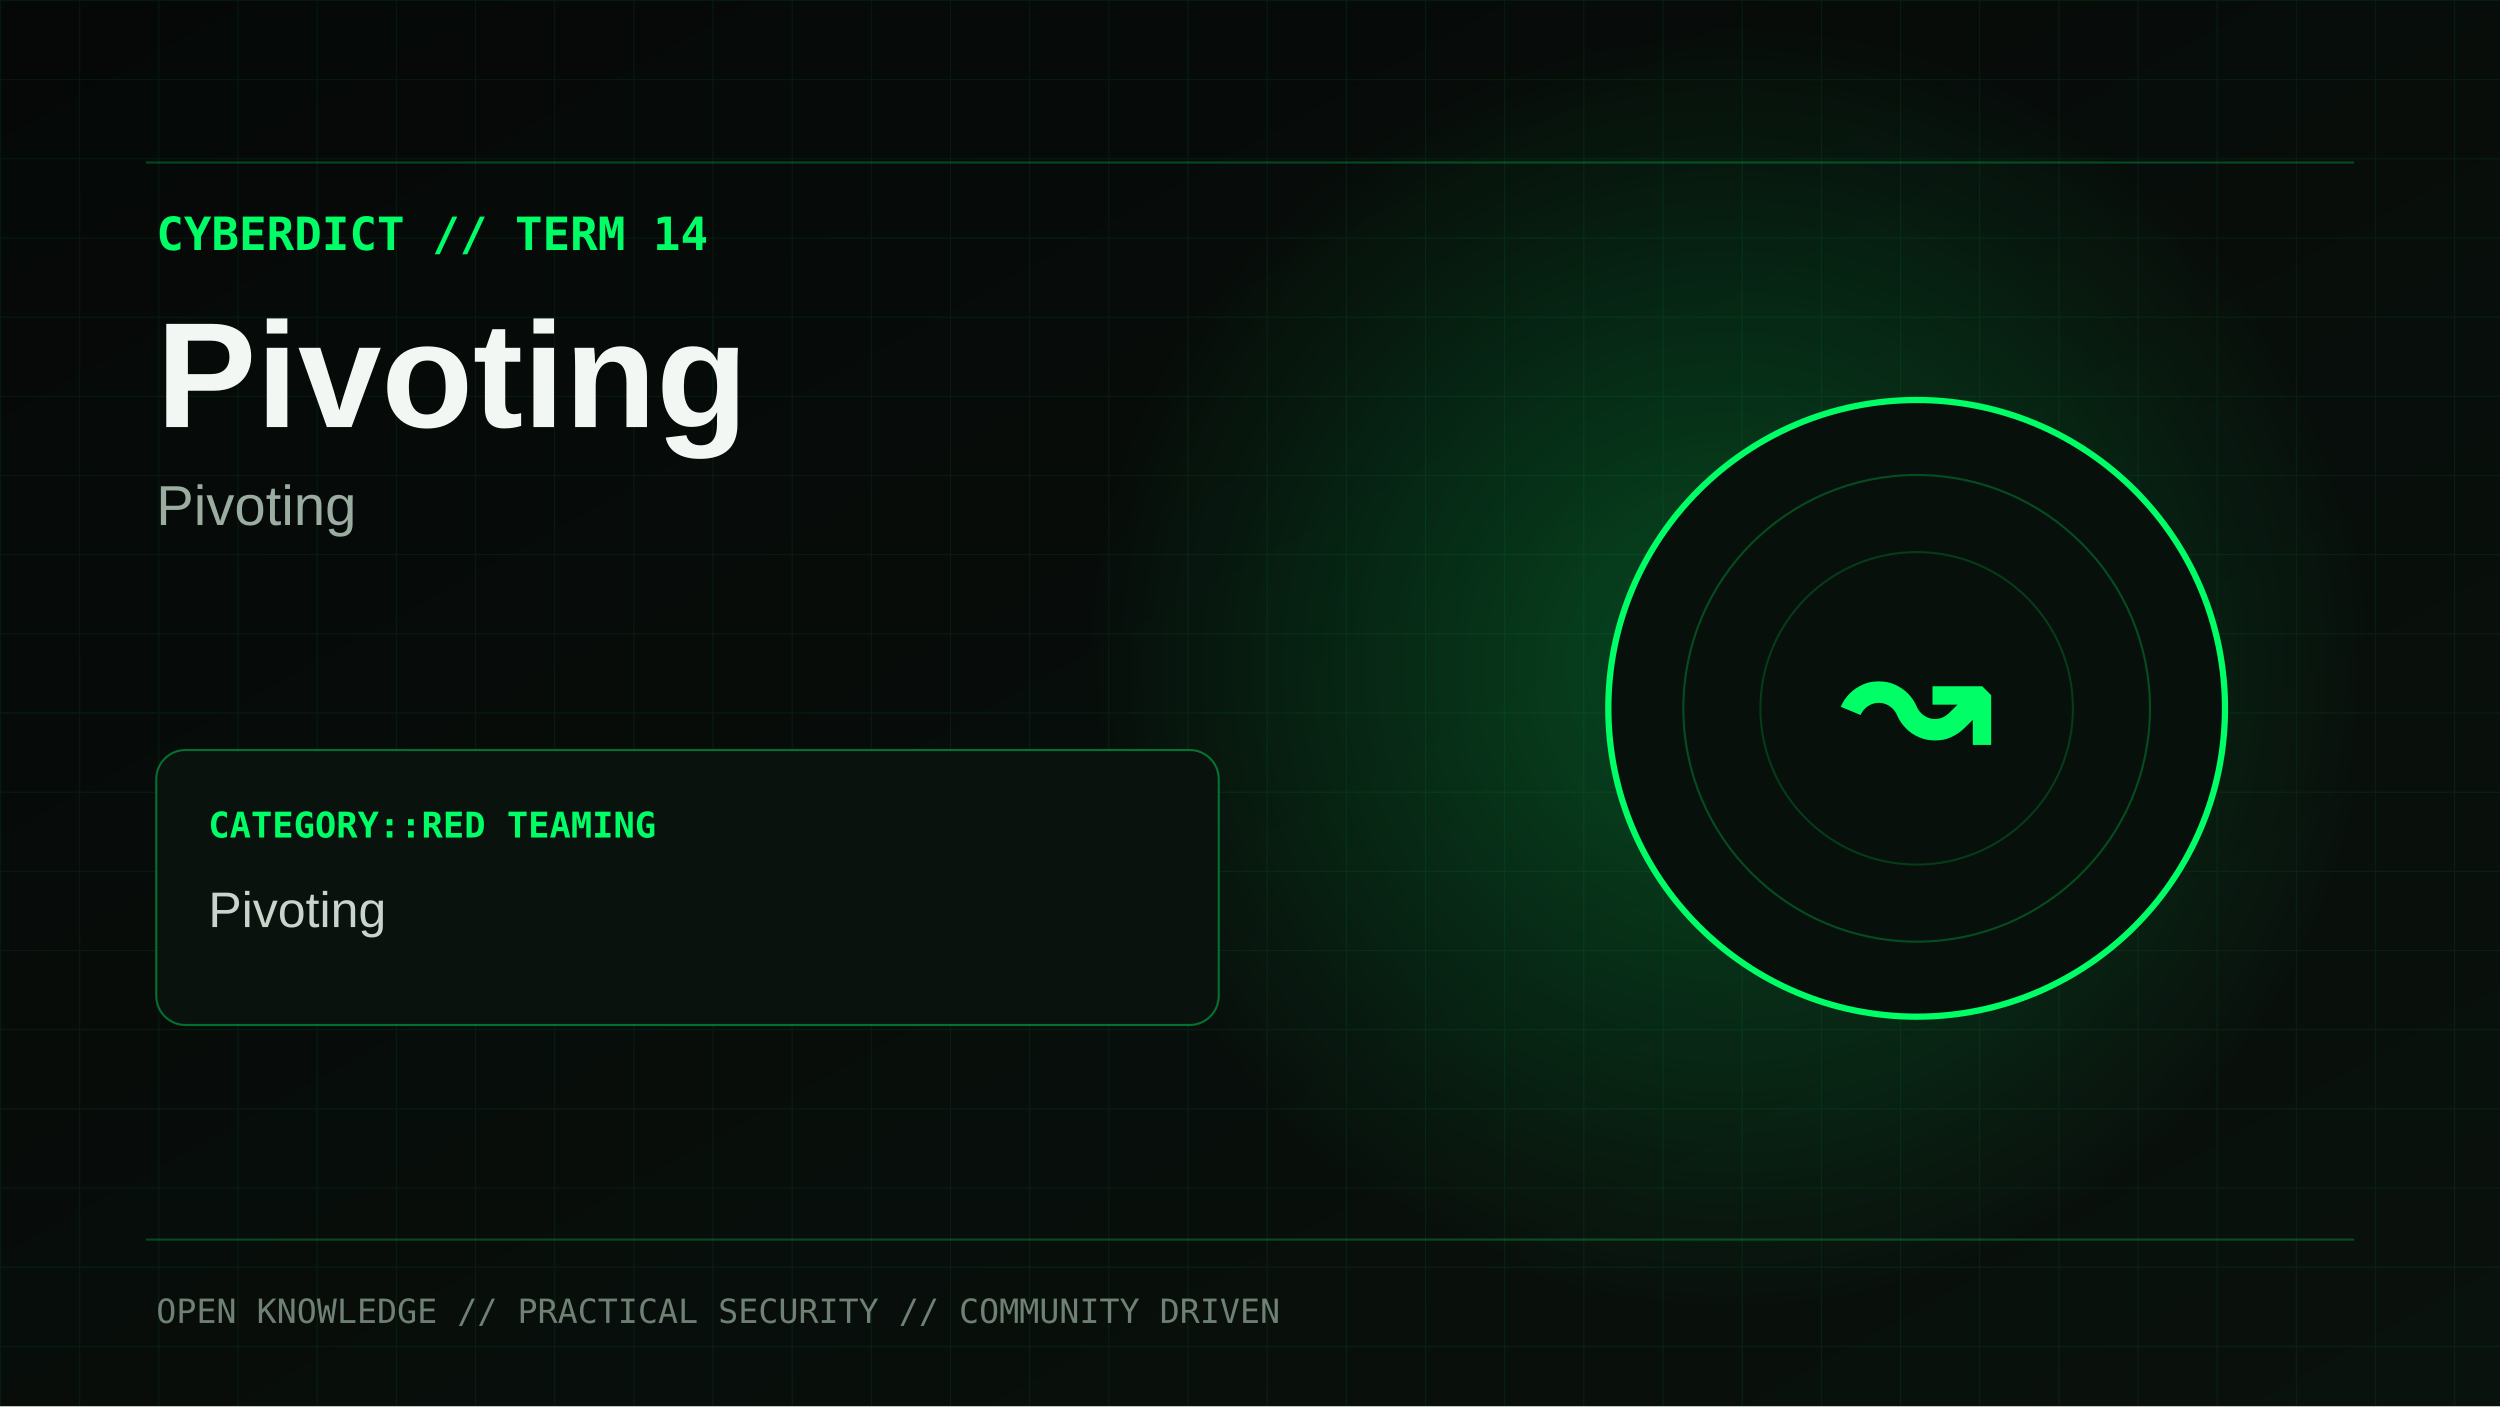
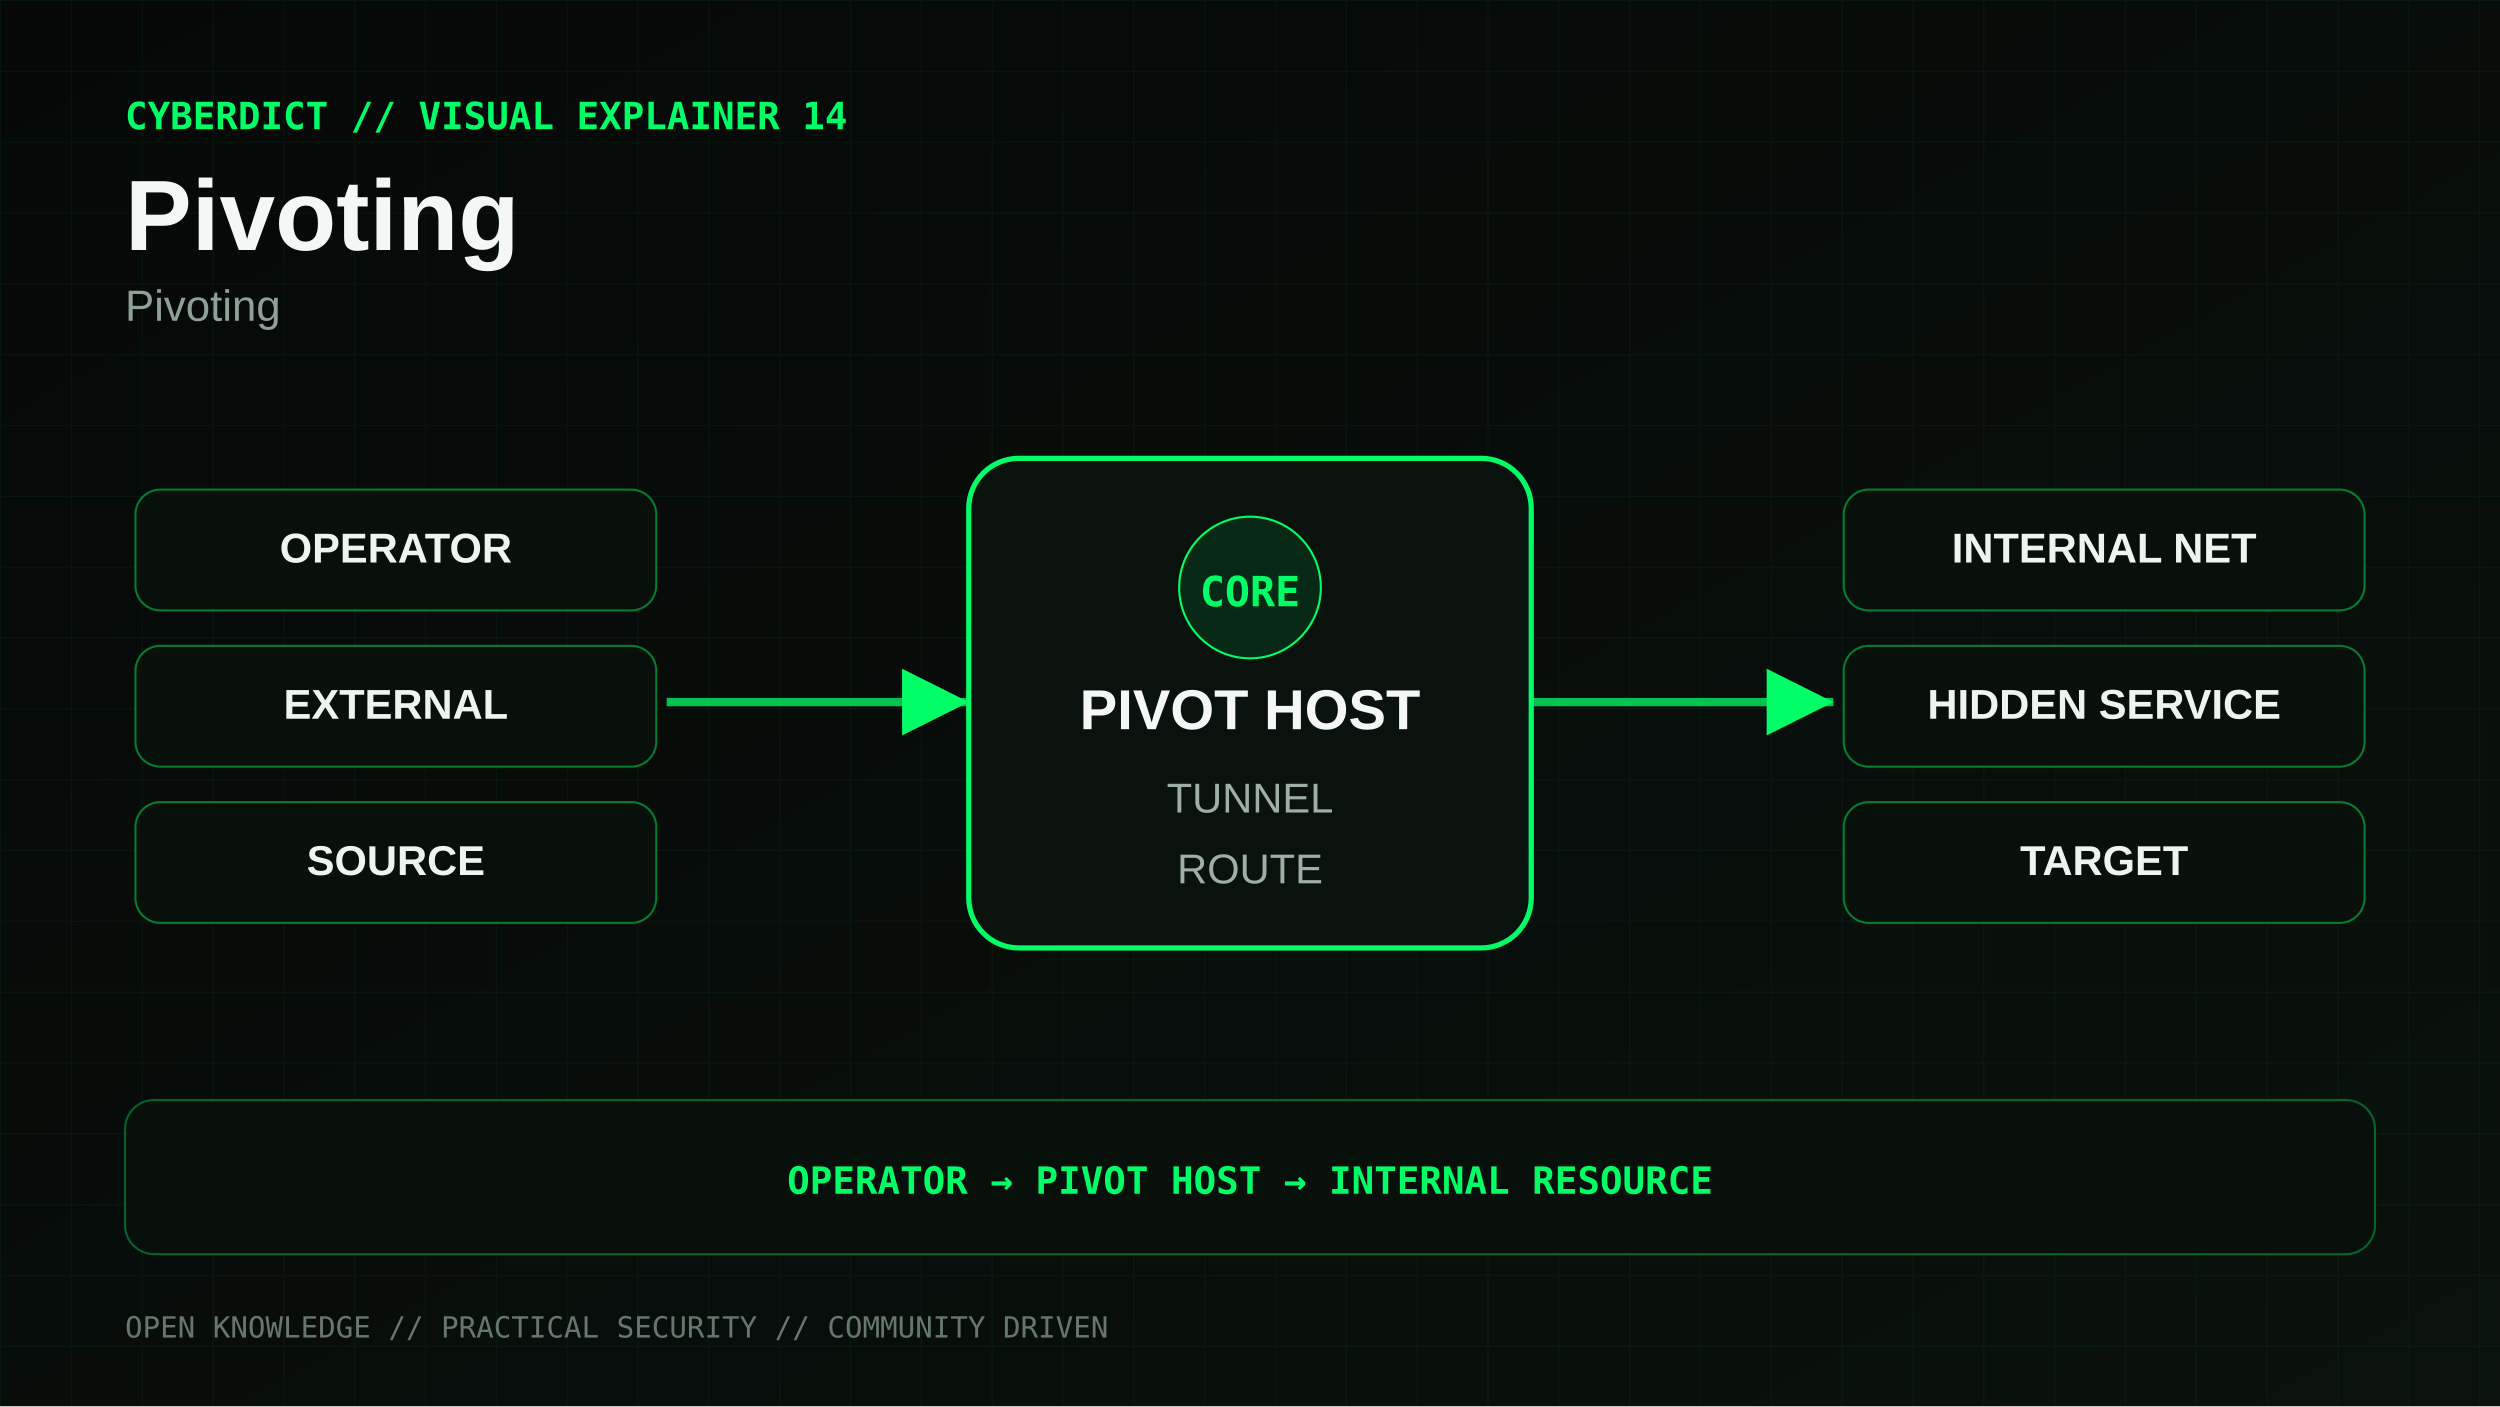
<svg xmlns="http://www.w3.org/2000/svg" width="1200" height="675" viewBox="0 0 1200 675">
  <defs>
    <linearGradient id="bg" x1="0" y1="0" x2="1" y2="1">
-       <stop offset="0" stop-color="#050807" />
+       <stop stop-color="#050807" />
      <stop offset="1" stop-color="#0a120d" />
    </linearGradient>
-     <radialGradient id="glow">
-       <stop offset="0" stop-color="#00ff66" stop-opacity=".25" />
-       <stop offset="1" stop-color="#00ff66" stop-opacity="0" />
-     </radialGradient>
-     <pattern id="grid" width="38" height="38" patternUnits="userSpaceOnUse">
-       <path d="M38 0H0V38" fill="none" stroke="#00ff66" stroke-opacity=".07" />
+     <pattern id="g" width="34" height="34" patternUnits="userSpaceOnUse">
+       <path d="M34 0H0V34" fill="none" stroke="#00ff66" stroke-opacity=".05" />
    </pattern>
-     <filter id="shadow">
-       <feGaussianBlur stdDeviation="12" />
-     </filter>
+     <marker id="a" markerWidth="10" markerHeight="10" refX="8" refY="4" orient="auto">
+       <path d="M0,0 L8,4 L0,8 Z" fill="#00ff66" />
+     </marker>
  </defs>
  <rect width="1200" height="675" fill="url(#bg)" />
-   <rect width="1200" height="675" fill="url(#grid)" />
-   <circle cx="830" cy="320" r="310" fill="url(#glow)" />
-   <path d="M70 78H1130M70 595H1130" stroke="#00ff66" stroke-opacity=".25" />
-   <text x="75" y="120" fill="#00ff66" font-family="monospace" font-size="22" font-weight="700">CYBERDICT // TERM 14</text>
-   <text x="75" y="205" fill="#f3f7f4" font-family="Arial,Helvetica,sans-serif" font-size="72" font-weight="800">Pivoting</text>
-   <text x="75" y="252" fill="#9aada0" font-family="Arial,Helvetica,sans-serif" font-size="27">Pivoting</text>
-   <g transform="translate(750 170)">
-     <circle cx="170" cy="170" r="148" fill="#07100a" stroke="#00ff66" stroke-width="3" />
-     <circle cx="170" cy="170" r="112" fill="none" stroke="#00ff66" stroke-opacity=".25" />
-     <circle cx="170" cy="170" r="75" fill="none" stroke="#00ff66" stroke-opacity=".18" />
-     <text x="170" y="195" text-anchor="middle" fill="#00ff66" font-family="Arial,Helvetica,sans-serif" font-size="88" font-weight="800">↝</text>
-   </g>
-   <rect x="75" y="360" width="510" height="132" rx="14" fill="#09120d" stroke="#00ff66" stroke-opacity=".4" />
-   <text x="100" y="402" fill="#00ff66" font-family="monospace" font-size="17" font-weight="700">CATEGORY::RED TEAMING</text>
-   <text x="100" y="445" fill="#c9d5cc" font-family="Arial,Helvetica,sans-serif" font-size="24">Pivoting</text>
-   <text x="75" y="635" fill="#6e8174" font-family="monospace" font-size="16">OPEN KNOWLEDGE  //  PRACTICAL SECURITY  //  COMMUNITY DRIVEN</text>
+   <rect width="1200" height="675" fill="url(#g)" />
+   <text x="60" y="62" fill="#00ff66" font-family="monospace" font-size="18" font-weight="700">CYBERDICT // VISUAL EXPLAINER 14</text>
+   <text x="60" y="120" fill="#f4f7f5" font-family="Arial" font-size="48" font-weight="800">Pivoting</text>
+   <text x="60" y="154" fill="#8fa196" font-family="Arial" font-size="21">Pivoting</text>
+   <line x1="320" y1="337" x2="465" y2="337" stroke="#00ff66" stroke-width="4" stroke-opacity=".75" marker-end="url(#a)" />
+   <line x1="735" y1="337" x2="880" y2="337" stroke="#00ff66" stroke-width="4" stroke-opacity=".75" marker-end="url(#a)" />
+   <rect x="65" y="235" width="250" height="58" rx="12" fill="#08100b" stroke="#00ff66" stroke-opacity=".45" />
+   <text x="190.0" y="270.0" text-anchor="middle" fill="#eef5f0" font-family="Arial" font-size="20" font-weight="700">OPERATOR</text>
+   <rect x="65" y="310" width="250" height="58" rx="12" fill="#08100b" stroke="#00ff66" stroke-opacity=".45" />
+   <text x="190.0" y="345.0" text-anchor="middle" fill="#eef5f0" font-family="Arial" font-size="20" font-weight="700">EXTERNAL</text>
+   <rect x="65" y="385" width="250" height="58" rx="12" fill="#08100b" stroke="#00ff66" stroke-opacity=".45" />
+   <text x="190.0" y="420.0" text-anchor="middle" fill="#eef5f0" font-family="Arial" font-size="20" font-weight="700">SOURCE</text>
+   <rect x="465" y="220" width="270" height="235" rx="24" fill="#09120d" stroke="#00ff66" stroke-width="2.5" />
+   <circle cx="600" cy="282" r="34" fill="#00ff66" fill-opacity=".10" stroke="#00ff66" />
+   <text x="600" y="291" text-anchor="middle" fill="#00ff66" font-family="monospace" font-size="20" font-weight="800">CORE</text>
+   <text x="600" y="350" text-anchor="middle" fill="#f4f7f5" font-family="Arial" font-size="27" font-weight="800">PIVOT HOST</text>
+   <text x="600" y="390" text-anchor="middle" fill="#9eafa3" font-family="Arial" font-size="20">TUNNEL</text>
+   <text x="600" y="424" text-anchor="middle" fill="#9eafa3" font-family="Arial" font-size="20">ROUTE</text>
+   <rect x="885" y="235" width="250" height="58" rx="12" fill="#08100b" stroke="#00ff66" stroke-opacity=".45" />
+   <text x="1010.0" y="270.0" text-anchor="middle" fill="#eef5f0" font-family="Arial" font-size="20" font-weight="700">INTERNAL NET</text>
+   <rect x="885" y="310" width="250" height="58" rx="12" fill="#08100b" stroke="#00ff66" stroke-opacity=".45" />
+   <text x="1010.0" y="345.0" text-anchor="middle" fill="#eef5f0" font-family="Arial" font-size="20" font-weight="700">HIDDEN SERVICE</text>
+   <rect x="885" y="385" width="250" height="58" rx="12" fill="#08100b" stroke="#00ff66" stroke-opacity=".45" />
+   <text x="1010.0" y="420.0" text-anchor="middle" fill="#eef5f0" font-family="Arial" font-size="20" font-weight="700">TARGET</text>
+   <rect x="60" y="528" width="1080" height="74" rx="14" fill="#07100a" stroke="#00ff66" stroke-opacity=".35" />
+   <text x="600" y="573" text-anchor="middle" fill="#00ff66" font-family="monospace" font-size="18" font-weight="700">OPERATOR → PIVOT HOST → INTERNAL RESOURCE</text>
+   <text x="60" y="642" fill="#66786c" font-family="monospace" font-size="14">OPEN KNOWLEDGE // PRACTICAL SECURITY // COMMUNITY DRIVEN</text>
</svg>
